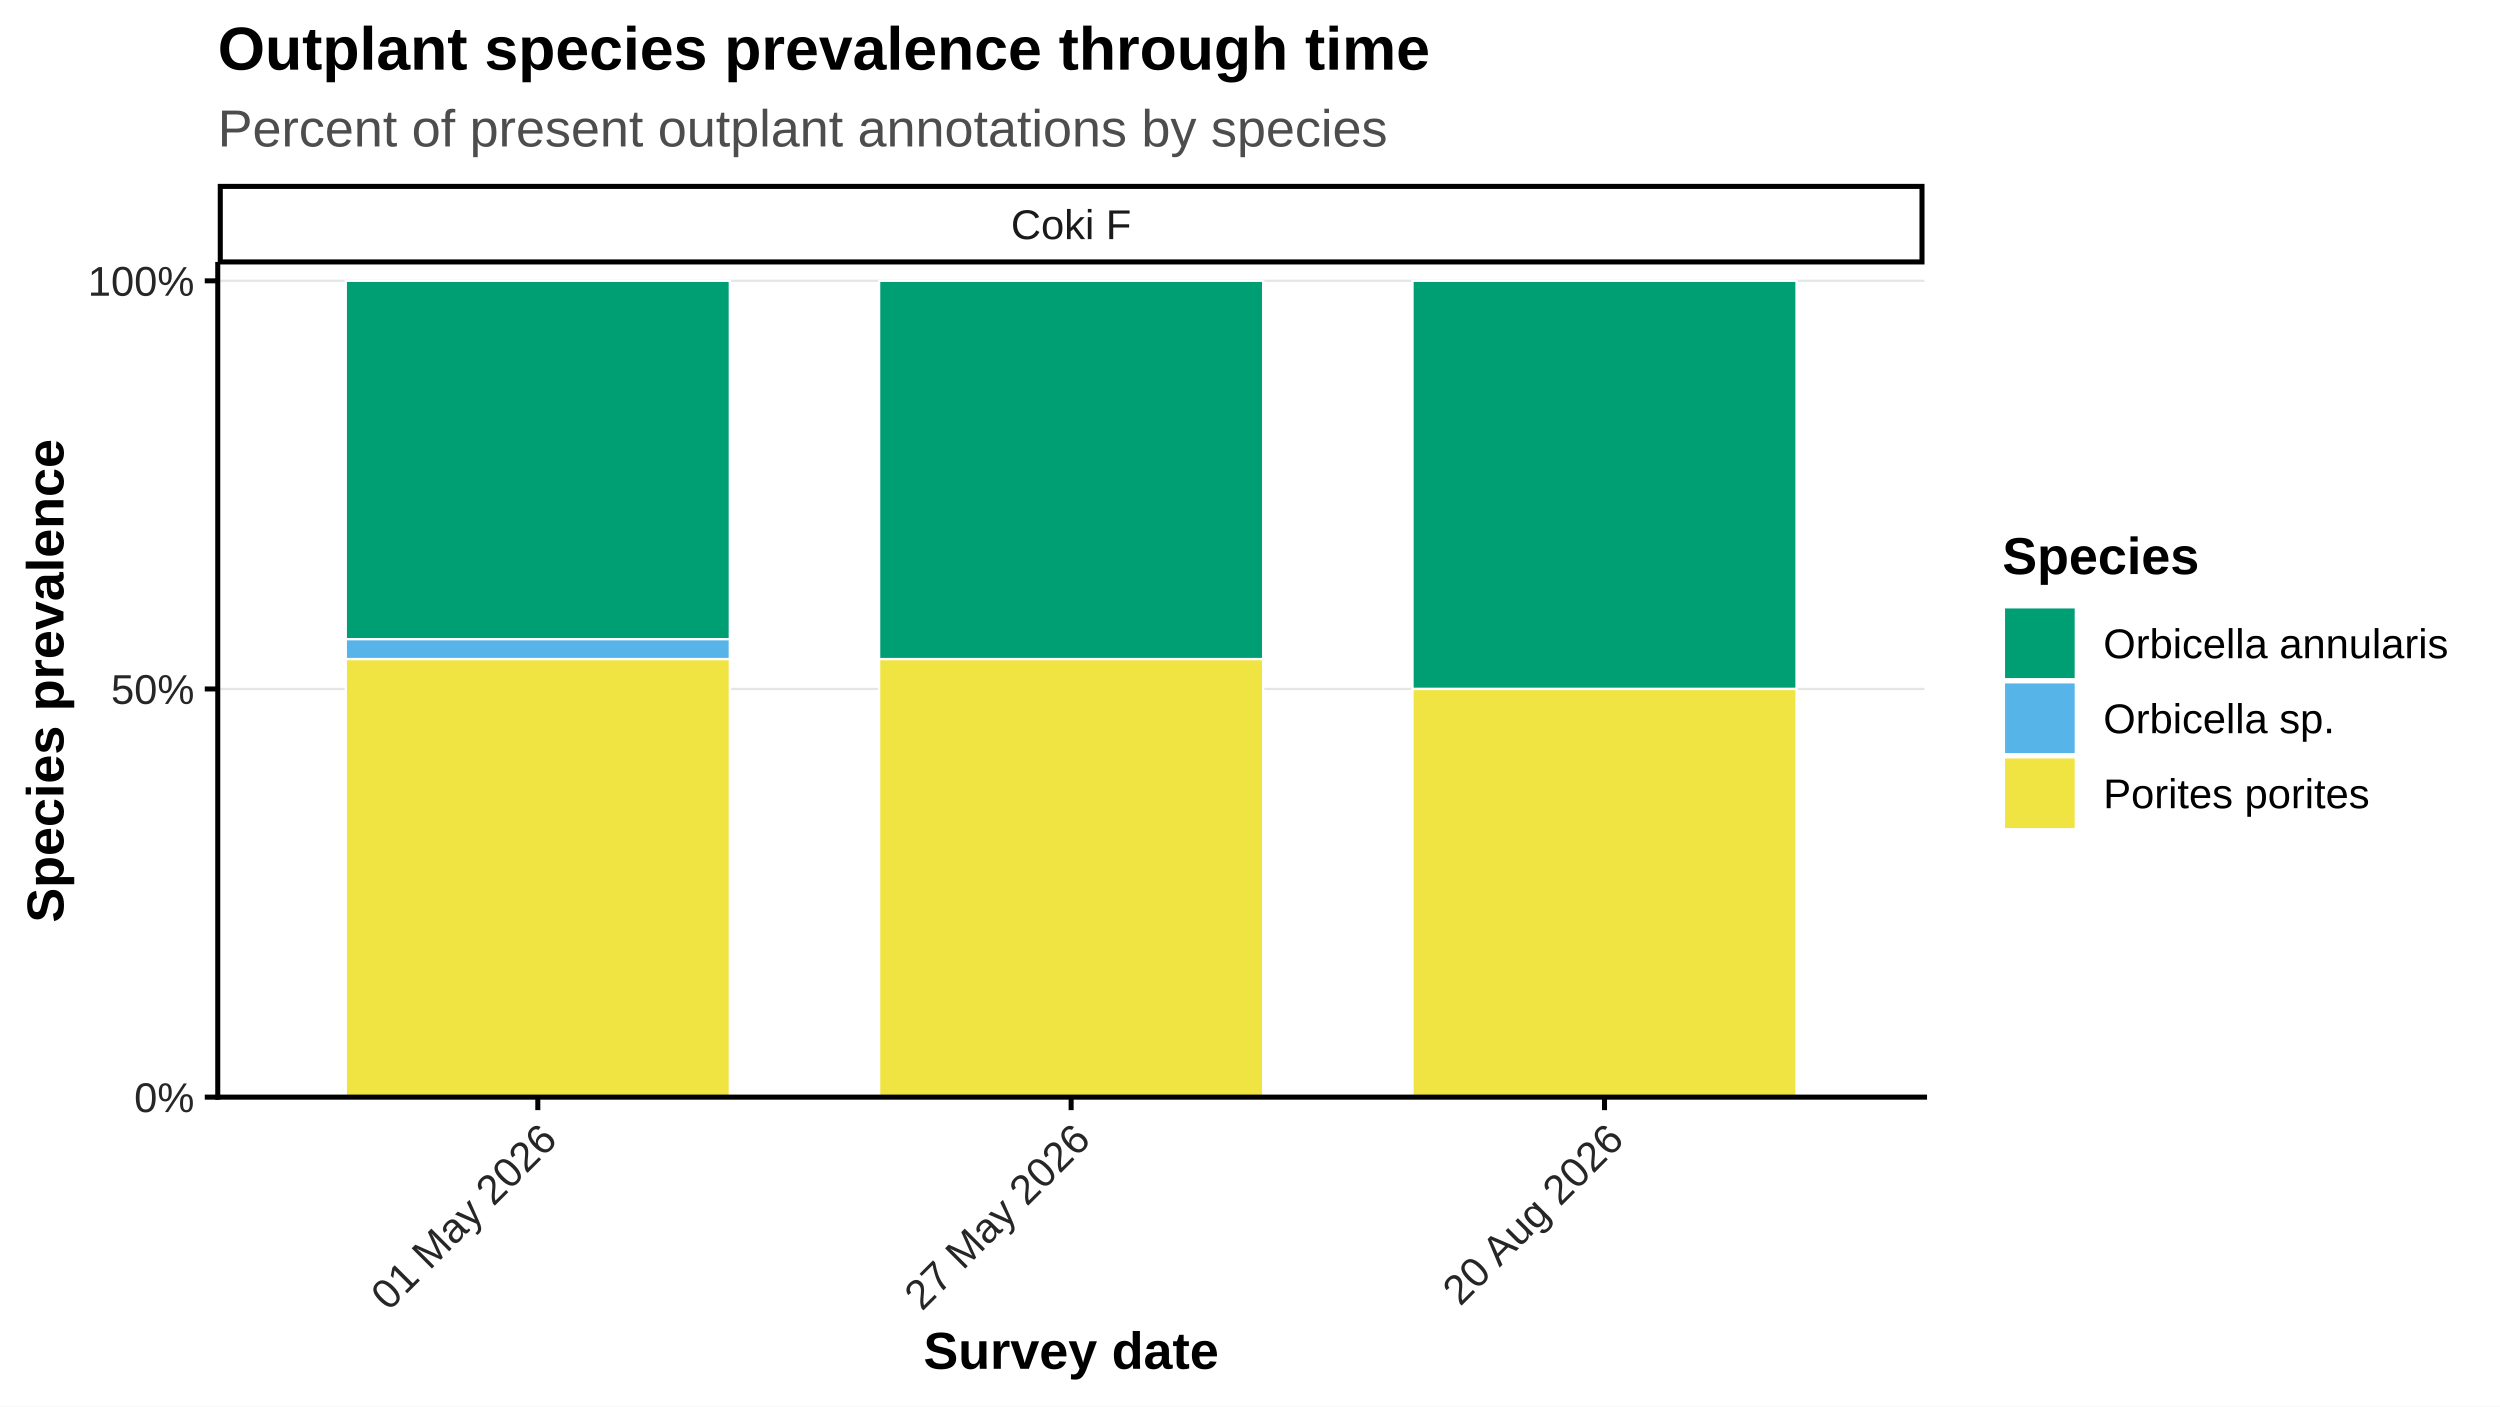
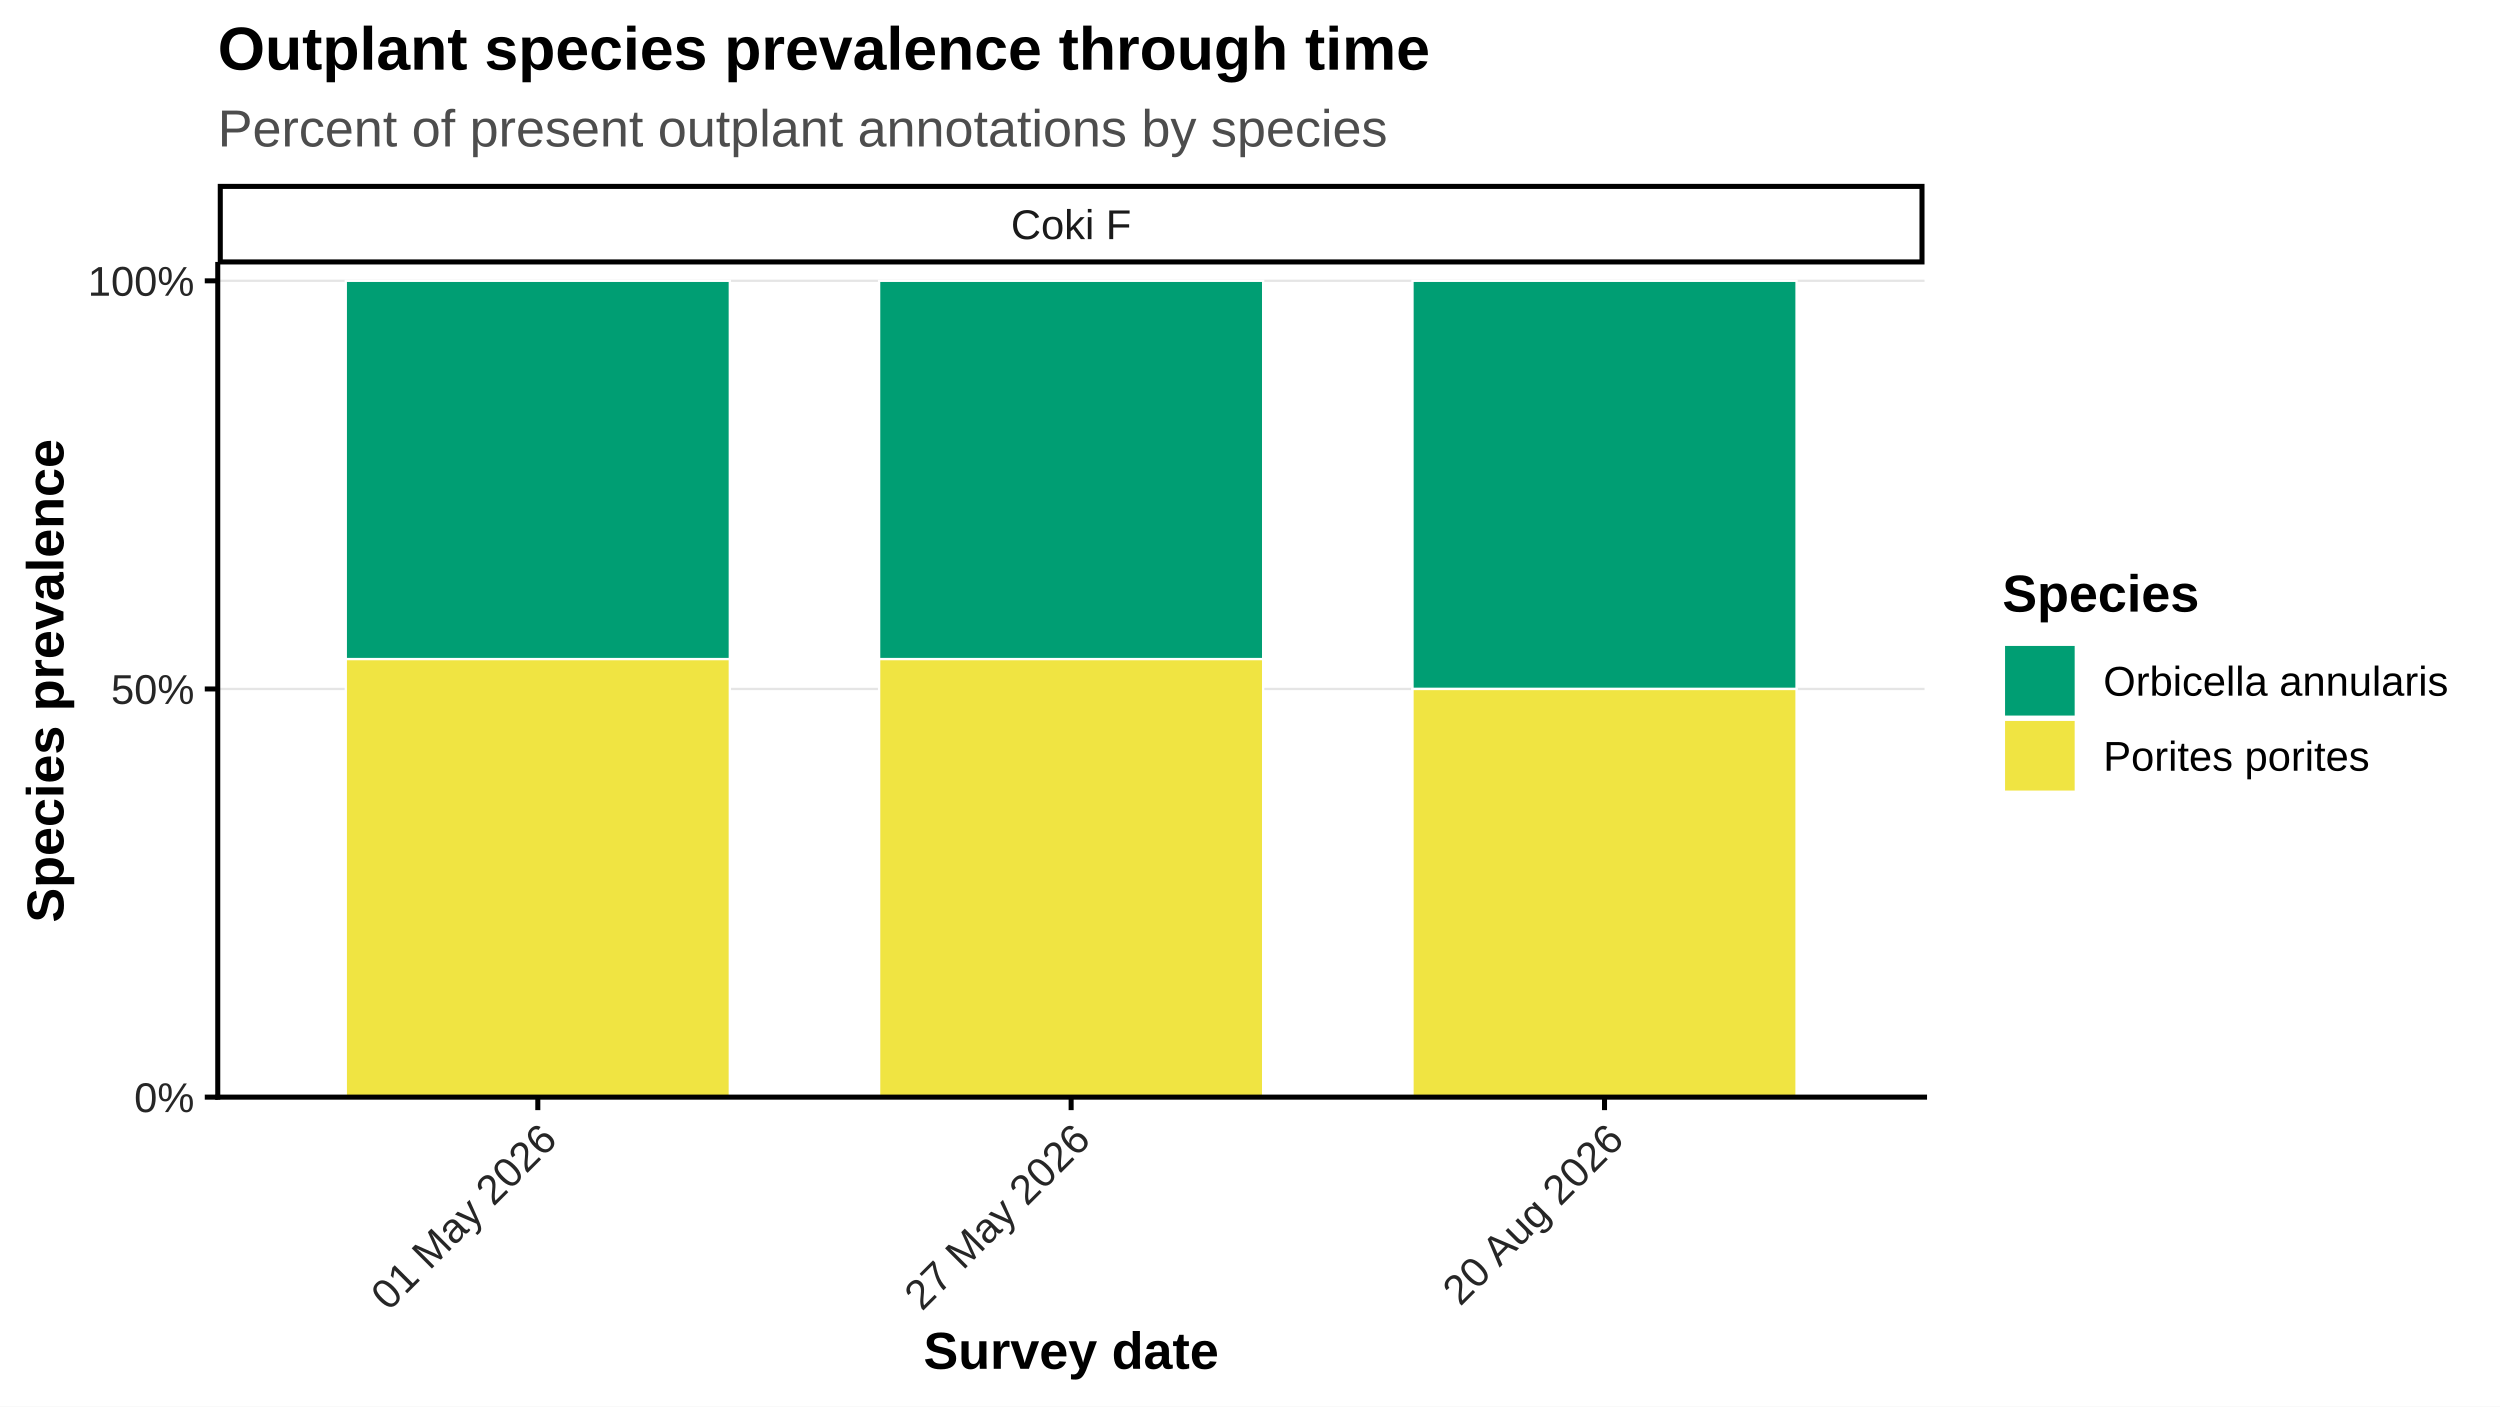
<svg xmlns="http://www.w3.org/2000/svg" class="svglite" width="576.00pt" height="324.00pt" viewBox="0 0 576.00 324.00">
  <defs>
    <style type="text/css">
    .svglite line, .svglite polyline, .svglite polygon, .svglite path, .svglite rect, .svglite circle {
      fill: none;
      stroke: #000000;
      stroke-linecap: round;
      stroke-linejoin: round;
      stroke-miterlimit: 10.00;
    }
    .svglite text {
      white-space: pre;
    }
  </style>
  </defs>
  <rect width="100%" height="100%" style="stroke: none; fill: #FFFFFF;" />
  <defs>
    <clipPath id="cpMC4wMHw1NzYuMDB8MC4wMHwzMjQuMDA=">
      <rect x="0.00" y="0.00" width="576.00" height="324.00" />
    </clipPath>
  </defs>
  <g clip-path="url(#cpMC4wMHw1NzYuMDB8MC4wMHwzMjQuMDA=)">
    <rect x="0.00" y="0.00" width="576.00" height="324.00" style="stroke-width: 1.16; stroke: #FFFFFF; fill: #FFFFFF;" />
  </g>
  <defs>
    <clipPath id="cpNTAuMTd8NDQzLjQxfDYwLjkzfDI1Mi43OA==">
      <rect x="50.17" y="60.93" width="393.24" height="191.84" />
    </clipPath>
  </defs>
  <g clip-path="url(#cpNTAuMTd8NDQzLjQxfDYwLjkzfDI1Mi43OA==)">
    <rect x="50.17" y="60.93" width="393.24" height="191.84" style="stroke-width: 1.16; stroke: none; fill: #FFFFFF;" />
    <polyline points="50.17,252.78 443.41,252.78 " style="stroke-width: 0.53; stroke: #E5E5E5; stroke-linecap: butt;" />
    <polyline points="50.17,158.74 443.41,158.74 " style="stroke-width: 0.53; stroke: #E5E5E5; stroke-linecap: butt;" />
    <polyline points="50.17,64.70 443.41,64.70 " style="stroke-width: 0.53; stroke: #E5E5E5; stroke-linecap: butt;" />
-     <rect x="79.67" y="64.70" width="88.48" height="82.57" style="stroke-width: 0.53; stroke: #FFFFFF; stroke-linecap: butt; stroke-linejoin: miter; fill: #009E73;" />
-     <rect x="79.67" y="147.27" width="88.48" height="4.59" style="stroke-width: 0.53; stroke: #FFFFFF; stroke-linecap: butt; stroke-linejoin: miter; fill: #56B4E9;" />
+     <rect x="79.67" y="64.70" width="88.48" height="87.16" style="stroke-width: 0.53; stroke: #FFFFFF; stroke-linecap: butt; stroke-linejoin: miter; fill: #009E73;" />
    <rect x="79.67" y="151.86" width="88.48" height="100.92" style="stroke-width: 0.53; stroke: #FFFFFF; stroke-linecap: butt; stroke-linejoin: miter; fill: #F0E442;" />
    <rect x="202.55" y="64.70" width="88.48" height="87.16" style="stroke-width: 0.53; stroke: #FFFFFF; stroke-linecap: butt; stroke-linejoin: miter; fill: #009E73;" />
    <rect x="202.55" y="151.86" width="88.48" height="100.92" style="stroke-width: 0.53; stroke: #FFFFFF; stroke-linecap: butt; stroke-linejoin: miter; fill: #F0E442;" />
    <rect x="325.44" y="64.70" width="88.48" height="94.04" style="stroke-width: 0.53; stroke: #FFFFFF; stroke-linecap: butt; stroke-linejoin: miter; fill: #009E73;" />
    <rect x="325.44" y="158.74" width="88.48" height="94.04" style="stroke-width: 0.53; stroke: #FFFFFF; stroke-linecap: butt; stroke-linejoin: miter; fill: #F0E442;" />
  </g>
  <g clip-path="url(#cpMC4wMHw1NzYuMDB8MC4wMHwzMjQuMDA=)">
</g>
  <defs>
    <clipPath id="cpNTAuMTd8NDQzLjQxfDQyLjM2fDYwLjkz">
      <rect x="50.17" y="42.36" width="393.24" height="18.57" />
    </clipPath>
  </defs>
  <g clip-path="url(#cpNTAuMTd8NDQzLjQxfDQyLjM2fDYwLjkz)">
    <rect x="50.17" y="42.36" width="393.24" height="18.57" style="stroke-width: 2.33; fill: #FFFFFF;" />
    <text x="246.79" y="55.09" text-anchor="middle" style="font-size: 9.60px;fill: #1A1A1A; font-family: &quot;Arial&quot;;" textLength="27.71px" lengthAdjust="spacingAndGlyphs">Coki F</text>
  </g>
  <g clip-path="url(#cpMC4wMHw1NzYuMDB8MC4wMHwzMjQuMDA=)">
    <polyline points="50.17,252.78 443.41,252.78 " style="stroke-width: 1.16; stroke-linecap: square;" />
    <polyline points="123.91,255.77 123.91,252.78 " style="stroke-width: 1.16; stroke-linecap: butt;" />
    <polyline points="246.79,255.77 246.79,252.78 " style="stroke-width: 1.16; stroke-linecap: butt;" />
    <polyline points="369.68,255.77 369.68,252.78 " style="stroke-width: 1.16; stroke-linecap: butt;" />
    <text transform="translate(128.77,263.02) rotate(-45)" text-anchor="end" style="font-size: 9.60px;fill: #262626; font-family: &quot;Arial&quot;;" textLength="55.46px" lengthAdjust="spacingAndGlyphs">01 May 2026</text>
    <text transform="translate(251.66,263.02) rotate(-45)" text-anchor="end" style="font-size: 9.60px;fill: #262626; font-family: &quot;Arial&quot;;" textLength="55.46px" lengthAdjust="spacingAndGlyphs">27 May 2026</text>
    <text transform="translate(374.55,263.02) rotate(-45)" text-anchor="end" style="font-size: 9.60px;fill: #262626; font-family: &quot;Arial&quot;;" textLength="54.41px" lengthAdjust="spacingAndGlyphs">20 Aug 2026</text>
    <polyline points="50.17,252.78 50.17,60.93 " style="stroke-width: 1.16; stroke-linecap: square;" />
    <text x="44.79" y="256.22" text-anchor="end" style="font-size: 9.60px;fill: #262626; font-family: &quot;Arial&quot;;" textLength="13.87px" lengthAdjust="spacingAndGlyphs">0%</text>
    <text x="44.79" y="162.18" text-anchor="end" style="font-size: 9.60px;fill: #262626; font-family: &quot;Arial&quot;;" textLength="19.20px" lengthAdjust="spacingAndGlyphs">50%</text>
    <text x="44.79" y="68.14" text-anchor="end" style="font-size: 9.60px;fill: #262626; font-family: &quot;Arial&quot;;" textLength="24.54px" lengthAdjust="spacingAndGlyphs">100%</text>
    <polyline points="47.18,252.78 50.17,252.78 " style="stroke-width: 1.16; stroke-linecap: butt;" />
    <polyline points="47.18,158.74 50.17,158.74 " style="stroke-width: 1.16; stroke-linecap: butt;" />
    <polyline points="47.18,64.70 50.17,64.70 " style="stroke-width: 1.16; stroke-linecap: butt;" />
    <text x="246.79" y="315.37" text-anchor="middle" style="font-size: 12.00px; font-weight: bold; font-family: &quot;Arial&quot;;" textLength="68.04px" lengthAdjust="spacingAndGlyphs">Survey date</text>
    <text transform="translate(14.62,156.86) rotate(-90)" text-anchor="middle" style="font-size: 12.00px; font-weight: bold; font-family: &quot;Arial&quot;;" textLength="111.41px" lengthAdjust="spacingAndGlyphs">Species prevalence</text>
-     <rect x="455.36" y="116.32" width="114.66" height="81.06" style="stroke-width: 1.16; stroke: none; fill: #FFFFFF;" />
-     <text x="461.34" y="132.27" style="font-size: 12.00px; font-weight: bold; font-family: &quot;Arial&quot;;" textLength="45.37px" lengthAdjust="spacingAndGlyphs">Species</text>
-     <rect x="461.34" y="139.57" width="17.28" height="17.28" style="stroke-width: 1.16; stroke: none; fill: #FFFFFF;" />
-     <rect x="461.70" y="139.92" width="16.57" height="16.57" style="stroke-width: 0.53; stroke: #FFFFFF; stroke-linecap: butt; stroke-linejoin: miter; fill: #009E73;" />
-     <rect x="461.34" y="156.85" width="17.28" height="17.28" style="stroke-width: 1.16; stroke: none; fill: #FFFFFF;" />
-     <rect x="461.70" y="157.20" width="16.57" height="16.57" style="stroke-width: 0.53; stroke: #FFFFFF; stroke-linecap: butt; stroke-linejoin: miter; fill: #56B4E9;" />
-     <rect x="461.34" y="174.13" width="17.28" height="17.28" style="stroke-width: 1.16; stroke: none; fill: #FFFFFF;" />
-     <rect x="461.70" y="174.48" width="16.57" height="16.57" style="stroke-width: 0.53; stroke: #FFFFFF; stroke-linecap: butt; stroke-linejoin: miter; fill: #F0E442;" />
-     <text x="484.60" y="151.65" style="font-size: 9.60px; font-family: &quot;Arial&quot;;" textLength="79.44px" lengthAdjust="spacingAndGlyphs">Orbicella annularis</text>
-     <text x="484.60" y="168.93" style="font-size: 9.60px; font-family: &quot;Arial&quot;;" textLength="53.31px" lengthAdjust="spacingAndGlyphs">Orbicella sp.</text>
-     <text x="484.60" y="186.21" style="font-size: 9.60px; font-family: &quot;Arial&quot;;" textLength="61.32px" lengthAdjust="spacingAndGlyphs">Porites porites</text>
+     <rect x="455.36" y="124.96" width="114.66" height="63.78" style="stroke-width: 1.16; stroke: none; fill: #FFFFFF;" />
+     <text x="461.34" y="140.91" style="font-size: 12.00px; font-weight: bold; font-family: &quot;Arial&quot;;" textLength="45.37px" lengthAdjust="spacingAndGlyphs">Species</text>
+     <rect x="461.34" y="148.21" width="17.28" height="17.28" style="stroke-width: 1.16; stroke: none; fill: #FFFFFF;" />
+     <rect x="461.70" y="148.56" width="16.57" height="16.57" style="stroke-width: 0.53; stroke: #FFFFFF; stroke-linecap: butt; stroke-linejoin: miter; fill: #009E73;" />
+     <rect x="461.34" y="165.49" width="17.28" height="17.28" style="stroke-width: 1.16; stroke: none; fill: #FFFFFF;" />
+     <rect x="461.70" y="165.84" width="16.57" height="16.57" style="stroke-width: 0.53; stroke: #FFFFFF; stroke-linecap: butt; stroke-linejoin: miter; fill: #F0E442;" />
+     <text x="484.60" y="160.29" style="font-size: 9.60px; font-family: &quot;Arial&quot;;" textLength="79.44px" lengthAdjust="spacingAndGlyphs">Orbicella annularis</text>
+     <text x="484.60" y="177.57" style="font-size: 9.60px; font-family: &quot;Arial&quot;;" textLength="61.32px" lengthAdjust="spacingAndGlyphs">Porites porites</text>
    <text x="50.17" y="33.74" style="font-size: 12.00px;fill: #4D4D4D; font-family: &quot;Arial&quot;;" textLength="269.50px" lengthAdjust="spacingAndGlyphs">Percent of present outplant annotations by species</text>
    <text x="50.17" y="16.05" style="font-size: 14.00px; font-weight: bold; font-family: &quot;Arial&quot;;" textLength="279.17px" lengthAdjust="spacingAndGlyphs">Outplant species prevalence through time</text>
  </g>
</svg>
